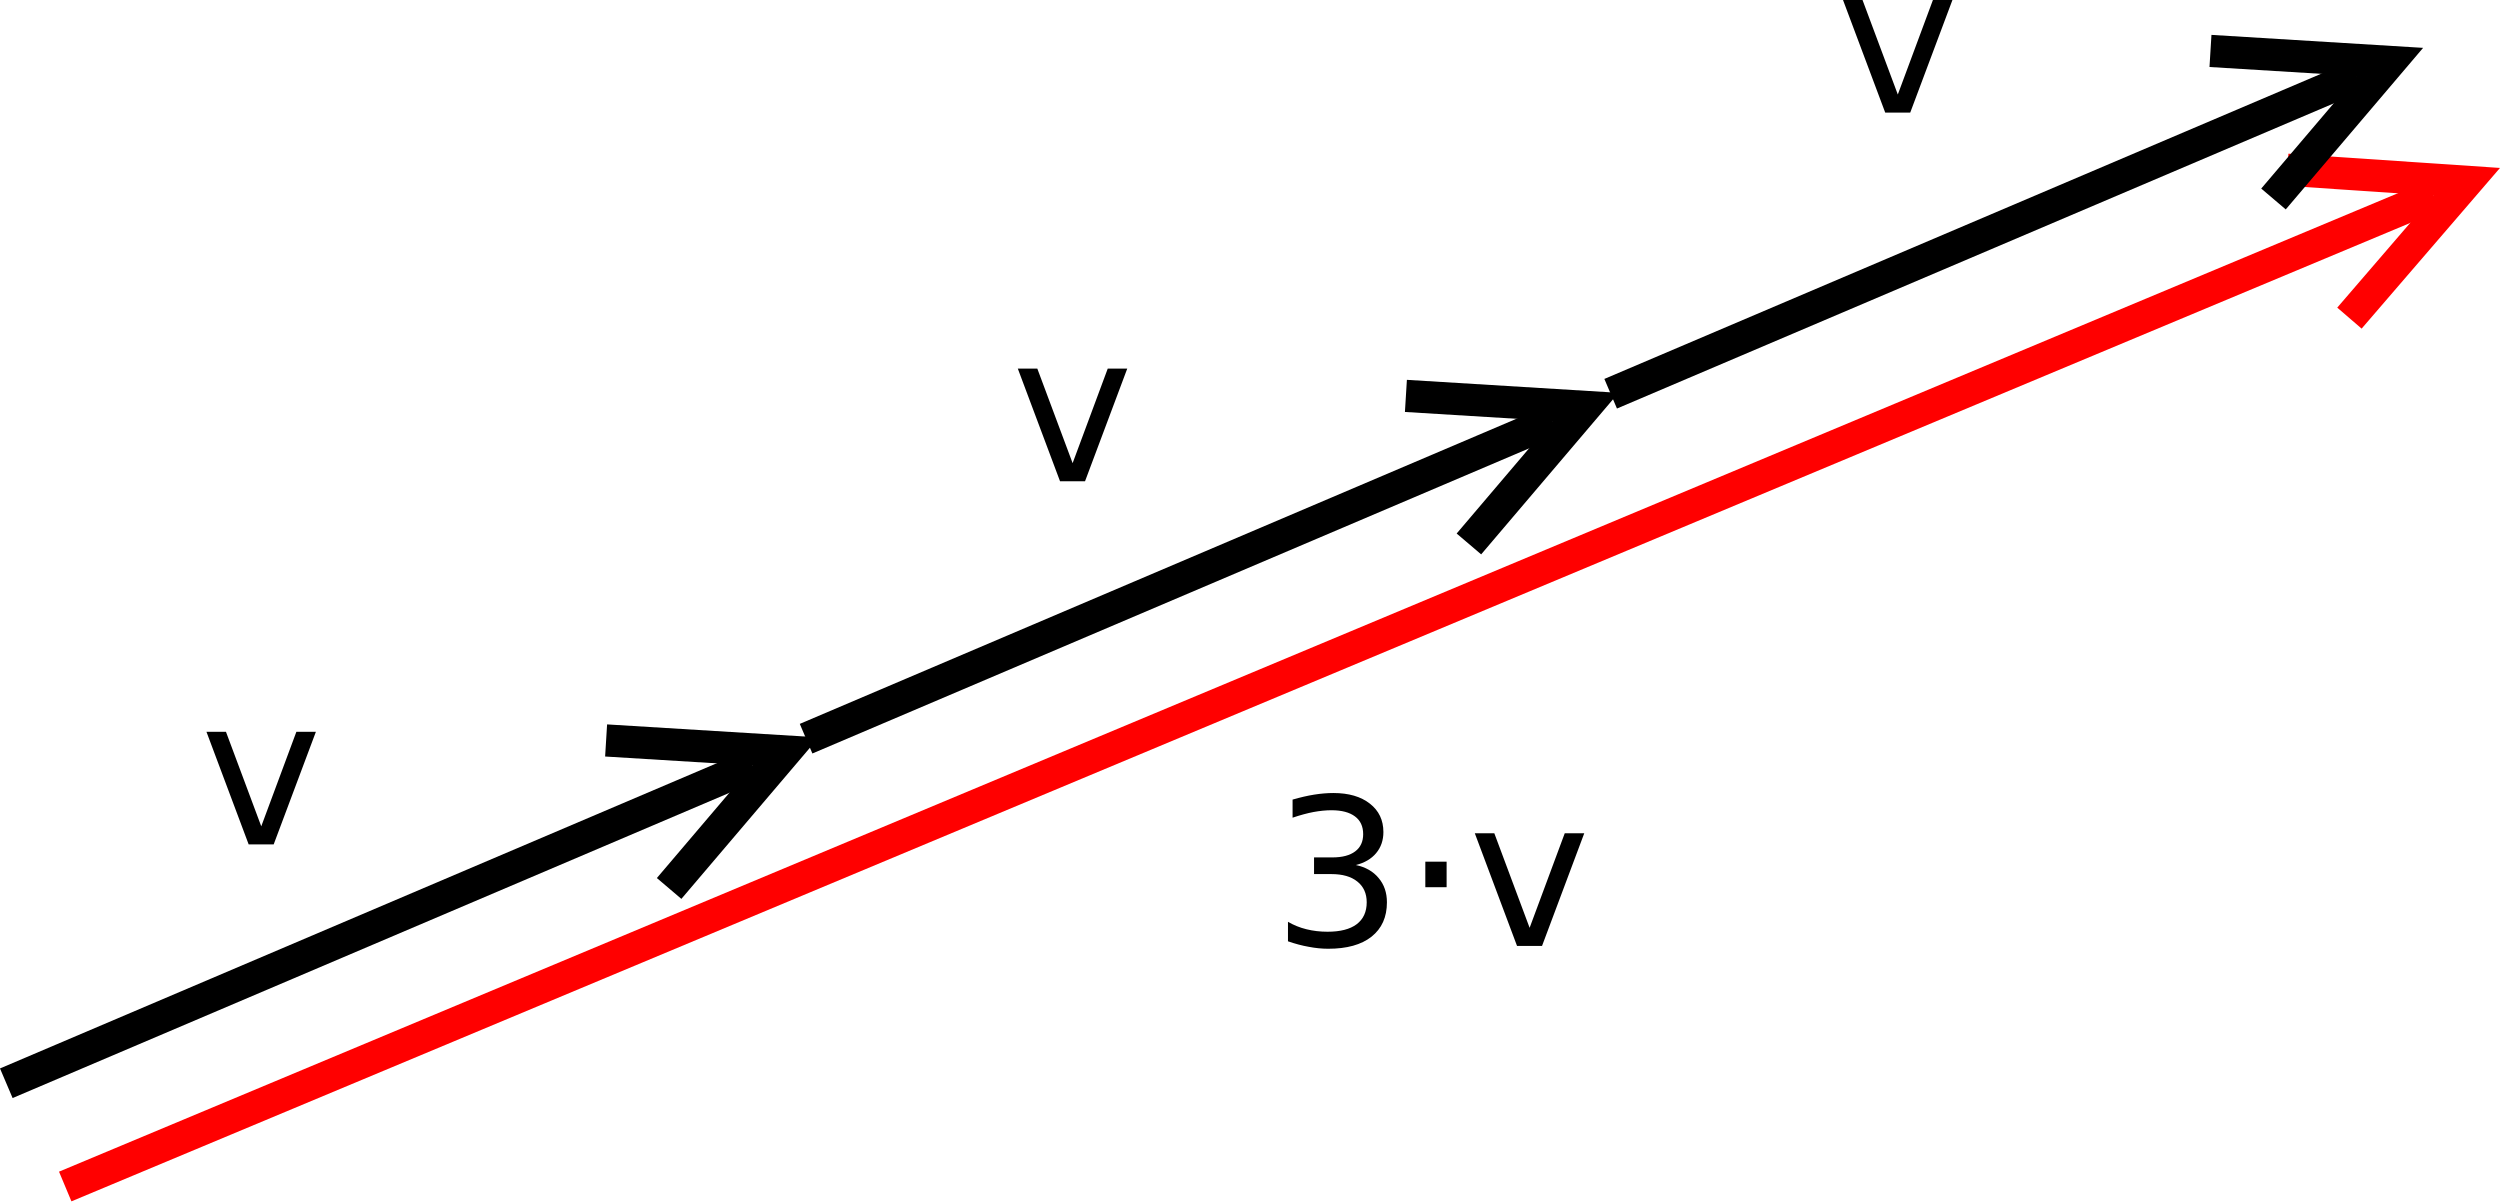
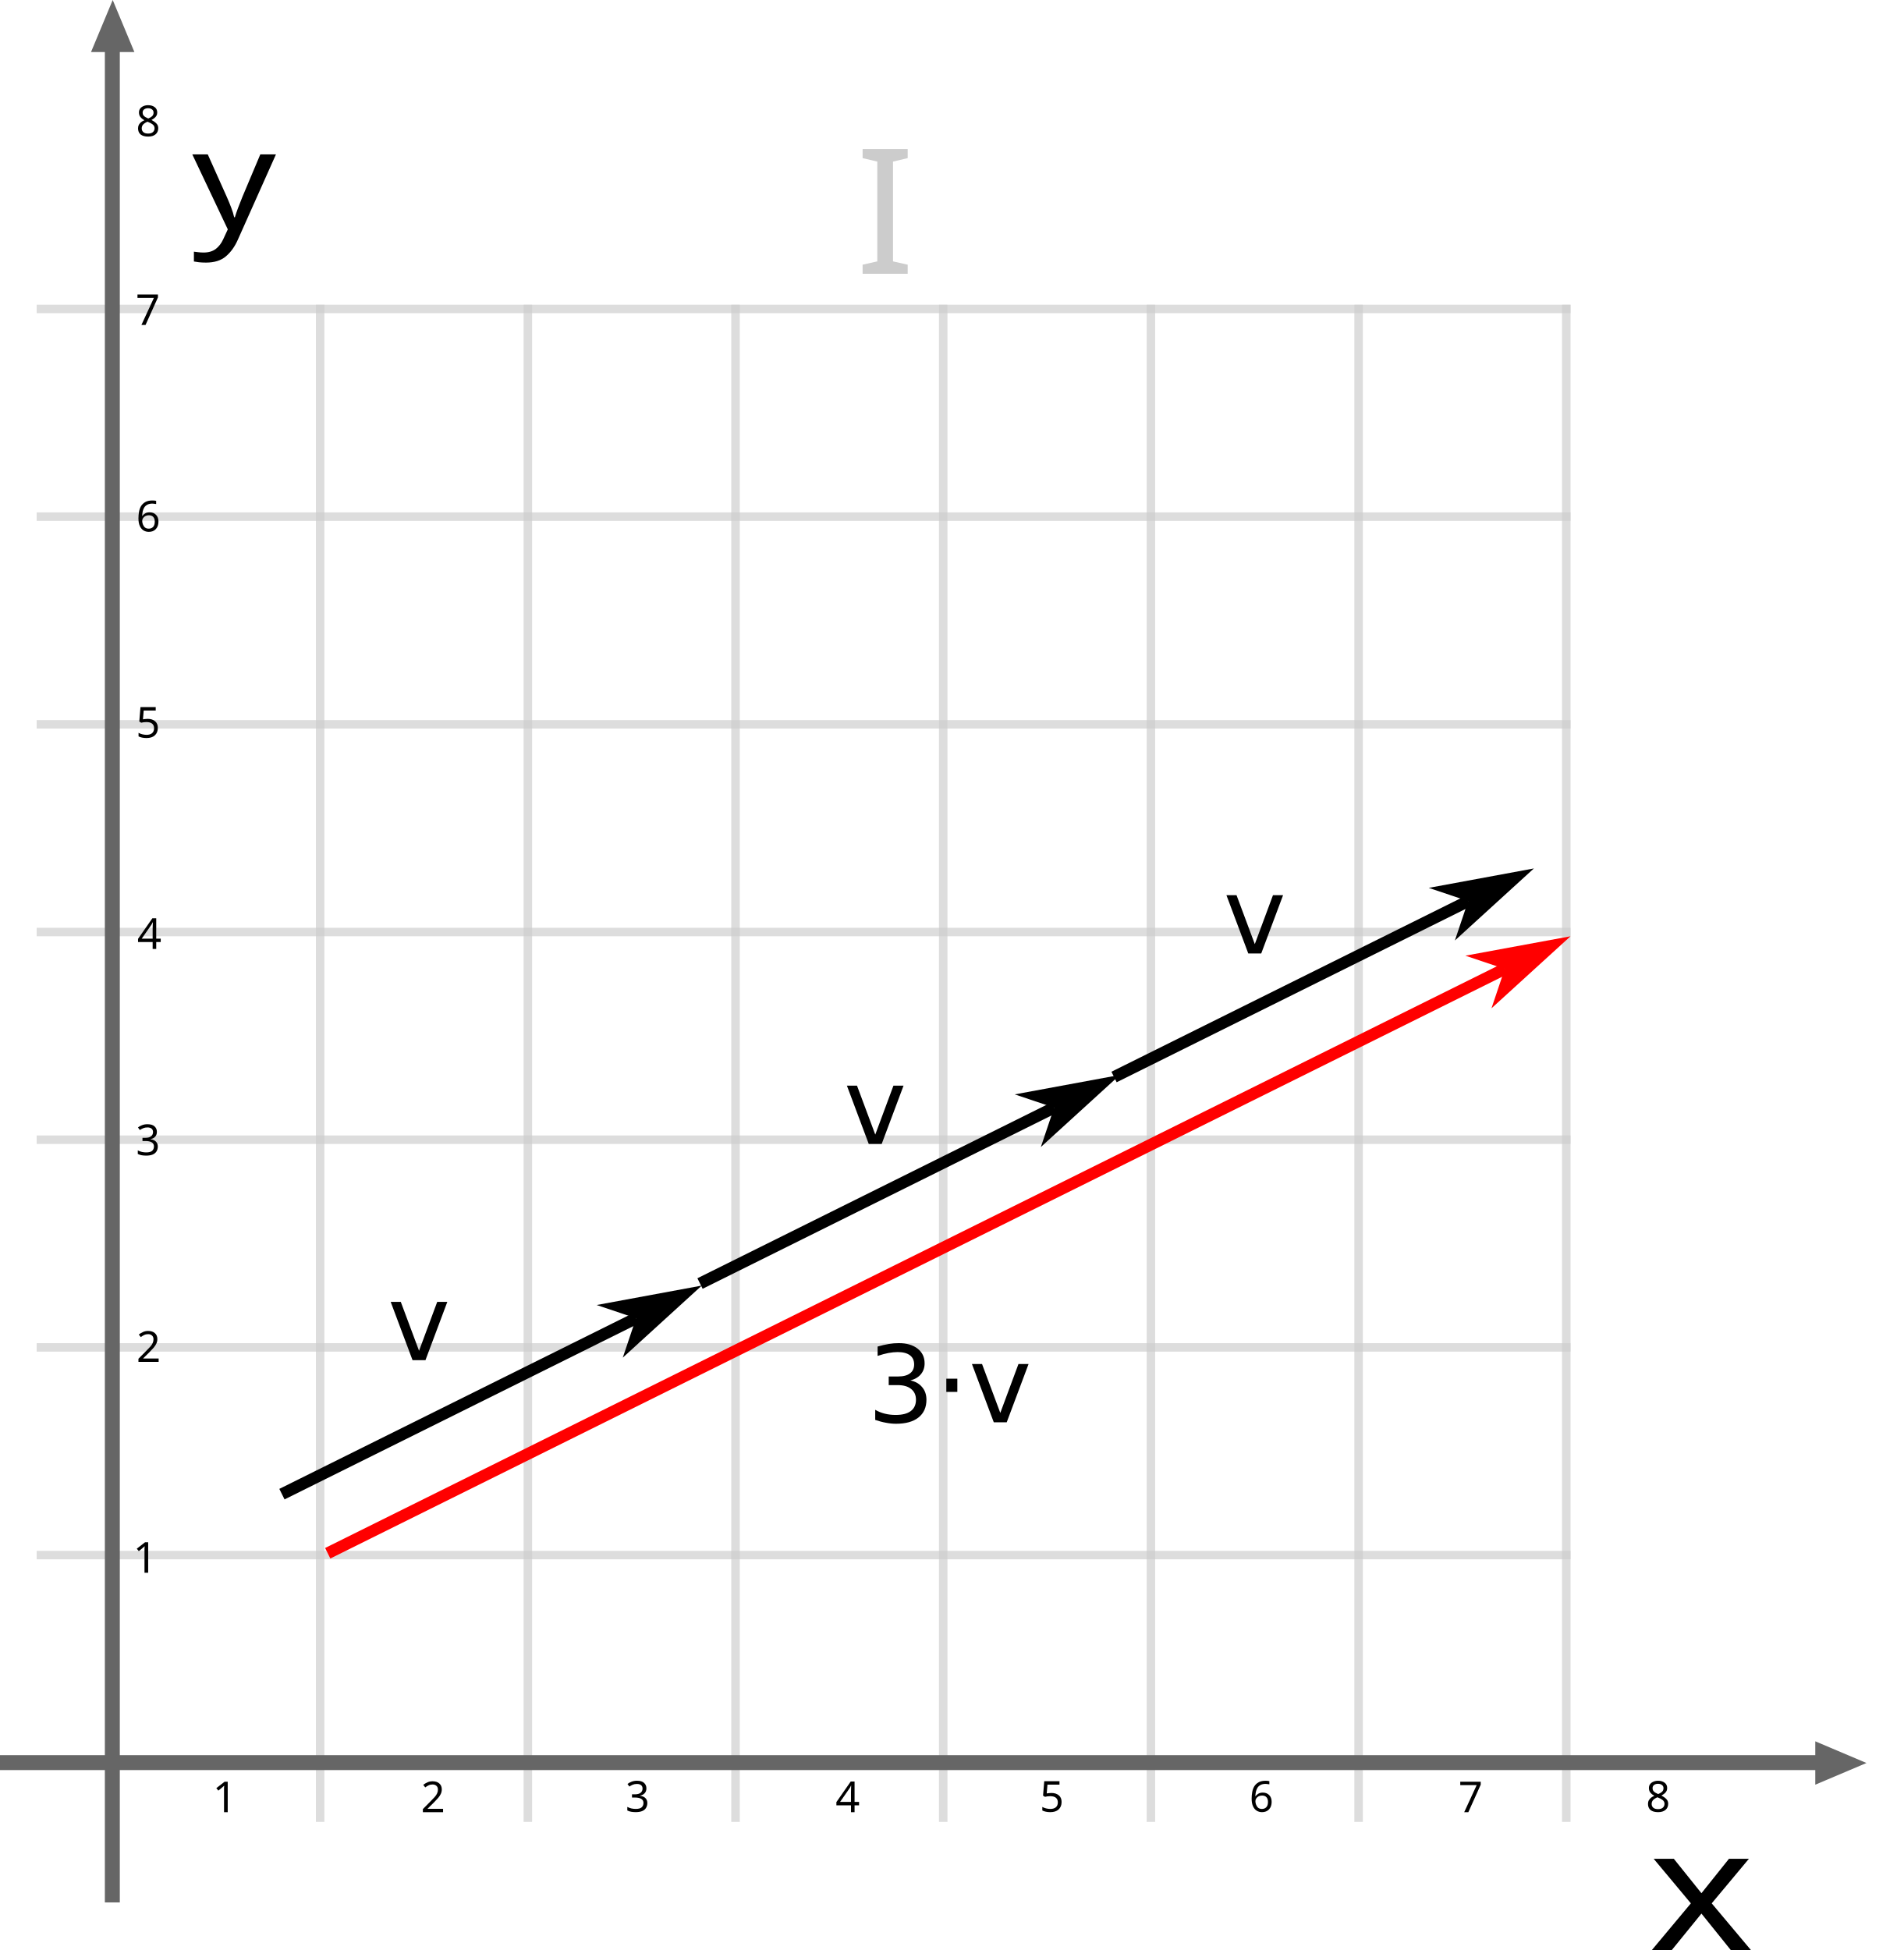
- <svg xmlns="http://www.w3.org/2000/svg" width="220.249pt" height="105.839pt" viewBox="0 0 220.249 105.839" version="1.1" id="svg206">
+ <svg xmlns="http://www.w3.org/2000/svg" width="324.041pt" height="331.91pt" viewBox="0 0 324.041 331.91" version="1.1" id="svg206">
  <defs id="defs155">
+     <marker style="overflow:visible" id="Arrow1L" refX="0" refY="0" orient="auto-start-reverse" markerWidth="8.75" markerHeight="5" viewBox="0 0 8.75 5" preserveAspectRatio="xMidYMid">
+       <path style="fill:context-stroke;fill-rule:evenodd;stroke:none" d="M 0,0 5,-5 -12.5,0 5,5 Z" id="arrow1L" transform="scale(-0.5)" />
+     </marker>
    <g id="g135">
      <symbol overflow="visible" id="glyph0-0">
-         <path style="stroke:none;" d="M 0.906 3.203 L 0.906 -12.797 L 9.969 -12.797 L 9.969 3.203 Z M 1.922 2.203 L 8.969 2.203 L 8.969 -11.766 L 1.922 -11.766 Z M 1.922 2.203 " id="path123" />
+         <path style="stroke:none" d="m 0.906,3.203 v -16 h 9.062 v 16 z m 1.016,-1 H 8.969 v -13.969 H 1.922 Z m 0,0" id="path123" />
      </symbol>
      <symbol overflow="visible" id="glyph0-1">
-         <path style="stroke:none;" d="M 0.547 -9.922 L 2.266 -9.922 L 5.375 -1.594 L 8.469 -9.922 L 10.188 -9.922 L 6.469 0 L 4.266 0 Z M 0.547 -9.922 " id="path126" />
+         <path style="stroke:none" d="m 0.547,-9.922 h 1.719 L 5.375,-1.594 8.469,-9.922 H 10.188 L 6.469,0 H 4.266 Z m 0,0" id="path126" />
      </symbol>
      <symbol overflow="visible" id="glyph0-2">
-         <path style="stroke:none;" d="M 7.359 -7.125 C 8.211 -6.945 8.879 -6.566 9.359 -5.984 C 9.848 -5.41 10.094 -4.695 10.094 -3.844 C 10.094 -2.539 9.641 -1.531 8.734 -0.812 C 7.836 -0.102 6.566 0.25 4.922 0.25 C 4.359 0.25 3.785 0.191 3.203 0.078 C 2.617 -0.023 2.008 -0.188 1.375 -0.406 L 1.375 -2.125 C 1.875 -1.832 2.414 -1.613 3 -1.469 C 3.594 -1.32 4.211 -1.25 4.859 -1.25 C 5.984 -1.25 6.836 -1.469 7.422 -1.906 C 8.016 -2.352 8.312 -3 8.312 -3.844 C 8.312 -4.625 8.035 -5.234 7.484 -5.672 C 6.941 -6.109 6.18 -6.328 5.203 -6.328 L 3.672 -6.328 L 3.672 -7.797 L 5.281 -7.797 C 6.156 -7.797 6.828 -7.973 7.297 -8.328 C 7.766 -8.68 8 -9.188 8 -9.844 C 8 -10.531 7.758 -11.051 7.281 -11.406 C 6.801 -11.77 6.109 -11.953 5.203 -11.953 C 4.711 -11.953 4.188 -11.898 3.625 -11.797 C 3.07 -11.691 2.457 -11.523 1.781 -11.297 L 1.781 -12.891 C 2.457 -13.086 3.094 -13.234 3.688 -13.328 C 4.281 -13.422 4.844 -13.469 5.375 -13.469 C 6.727 -13.469 7.801 -13.156 8.594 -12.531 C 9.383 -11.914 9.781 -11.082 9.781 -10.031 C 9.781 -9.301 9.566 -8.68 9.141 -8.172 C 8.723 -7.672 8.129 -7.32 7.359 -7.125 Z M 7.359 -7.125 " id="path129" />
+         <path style="stroke:none" d="m 7.359,-7.125 c 0.852,0.18 1.52,0.559 2,1.141 0.488,0.574 0.734,1.289 0.734,2.141 0,1.305 -0.453,2.312 -1.359,3.031 C 7.836,-0.102 6.566,0.25 4.922,0.25 4.359,0.25 3.785,0.191 3.203,0.078 2.617,-0.023 2.008,-0.188 1.375,-0.406 V -2.125 c 0.5,0.293 1.039,0.512 1.625,0.656 0.594,0.148 1.211,0.219 1.859,0.219 1.125,0 1.977,-0.219 2.562,-0.656 C 8.016,-2.352 8.312,-3 8.312,-3.844 c 0,-0.781 -0.277,-1.391 -0.828,-1.828 -0.543,-0.438 -1.305,-0.656 -2.281,-0.656 h -1.531 v -1.469 H 5.281 c 0.875,0 1.547,-0.176 2.016,-0.531 C 7.766,-8.68 8,-9.188 8,-9.844 c 0,-0.688 -0.242,-1.207 -0.719,-1.562 -0.48,-0.363 -1.172,-0.547 -2.078,-0.547 -0.492,0 -1.016,0.055 -1.578,0.156 -0.555,0.105 -1.168,0.273 -1.844,0.5 v -1.594 c 0.676,-0.195 1.312,-0.344 1.906,-0.438 0.594,-0.094 1.156,-0.141 1.688,-0.141 1.352,0 2.426,0.312 3.219,0.938 0.789,0.617 1.188,1.449 1.188,2.5 0,0.73 -0.215,1.352 -0.641,1.859 -0.418,0.5 -1.012,0.852 -1.781,1.047 z m 0,0" id="path129" />
      </symbol>
      <symbol overflow="visible" id="glyph0-3">
-         <path style="stroke:none;" d="M 1.938 -7.422 L 3.812 -7.422 L 3.812 -5.172 L 1.938 -5.172 Z M 1.938 -7.422 " id="path132" />
+         <path style="stroke:none" d="m 1.938,-7.422 h 1.875 v 2.25 h -1.875 z m 0,0" id="path132" />
      </symbol>
    </g>
    <clipPath id="clip1">
-       <path d="M 0 27 L 107 27 L 107 105.84 L 0 105.84 Z M 0 27 " id="path137" />
+       <path d="m 0,27 h 107 v 78.84 H 0 Z m 0,0" id="path137" />
    </clipPath>
    <clipPath id="clip2">
-       <path d="M 13 25 L 110 25 L 110 105.84 L 13 105.84 Z M 13 25 " id="path140" />
+       <path d="m 13,25 h 97 v 80.84 H 13 Z m 0,0" id="path140" />
    </clipPath>
    <clipPath id="clip3">
-       <path d="M 161 0 L 220.25 0 L 220.25 69 L 161 69 Z M 161 0 " id="path143" />
+       <path d="m 161,0 h 59.25 V 69 H 161 Z m 0,0" id="path143" />
    </clipPath>
    <clipPath id="clip4">
-       <path d="M 30 0 L 177 0 L 177 105.84 L 30 105.84 Z M 30 0 " id="path146" />
+       <path d="M 30,0 H 177 V 105.84 H 30 Z m 0,0" id="path146" />
    </clipPath>
    <clipPath id="clip5">
-       <path d="M 101 0 L 220.25 0 L 220.25 75 L 101 75 Z M 101 0 " id="path149" />
+       <path d="M 101,0 H 220.25 V 75 H 101 Z m 0,0" id="path149" />
    </clipPath>
    <clipPath id="clip6">
-       <path d="M 154 0 L 220.25 0 L 220.25 58 L 154 58 Z M 154 0 " id="path152" />
+       <path d="m 154,0 h 66.25 V 58 H 154 Z m 0,0" id="path152" />
    </clipPath>
+     <marker style="overflow:visible" id="Arrow1L-1" refX="0" refY="0" orient="auto-start-reverse" markerWidth="8.75" markerHeight="5" viewBox="0 0 8.75 5" preserveAspectRatio="xMidYMid">
+       <path style="fill:context-stroke;fill-rule:evenodd;stroke:none" d="M 0,0 5,-5 -12.5,0 5,5 Z" id="arrow1L-5" transform="scale(-0.5)" />
+     </marker>
+     <marker style="overflow:visible" id="Arrow1L-4" refX="0" refY="0" orient="auto-start-reverse" markerWidth="8.75" markerHeight="5" viewBox="0 0 8.75 5" preserveAspectRatio="xMidYMid">
+       <path style="fill:context-stroke;fill-rule:evenodd;stroke:none" d="M 0,0 5,-5 -12.5,0 5,5 Z" id="arrow1L-7" transform="scale(-0.5)" />
+     </marker>
+     <marker style="overflow:visible" id="Arrow1L-5" refX="0" refY="0" orient="auto-start-reverse" markerWidth="8.75" markerHeight="5" viewBox="0 0 8.75 5" preserveAspectRatio="xMidYMid">
+       <path style="fill:context-stroke;fill-rule:evenodd;stroke:none" d="M 0,0 5,-5 -12.5,0 5,5 Z" id="arrow1L-6" transform="scale(-0.5)" />
+     </marker>
  </defs>
-   <g clip-path="url(#clip1)" clip-rule="nonzero" id="g159">
-     <path style="fill:none;stroke:#000000;stroke-width:2.835;stroke-linecap:butt;stroke-linejoin:miter;stroke-miterlimit:10;stroke-opacity:1" d="M 0.555,95.434 66.297,67.441" id="path157" />
+   <g id="g2896" transform="translate(289.3797,152.1738)">
+     <rect id="rect5041-8-0" style="opacity:0.673;fill:#cccccc;stroke-width:0.52" height="258.239" width="1.444" y="-100.307" x="-235.609" />
+     <rect id="rect5041-6-1" style="opacity:0.673;fill:#cccccc;stroke-width:0.52" height="258.239" width="1.444" y="-100.307" x="-200.256" />
+     <rect id="rect5041-0-6" style="opacity:0.673;fill:#cccccc;stroke-width:0.52" height="258.239" width="1.444" y="-100.307" x="-164.91" />
+     <rect id="rect5041-2-5" style="opacity:0.673;fill:#cccccc;stroke-width:0.52" height="258.239" width="1.444" y="-100.307" x="-129.558" />
+     <rect id="rect5041-4-7" style="opacity:0.673;fill:#cccccc;stroke-width:0.52" height="258.239" width="1.444" y="-100.307" x="-94.205" />
+     <rect id="rect5041-86-5" style="opacity:0.673;fill:#cccccc;stroke-width:0.52" height="258.239" width="1.444" y="-100.307" x="-58.859" />
+     <rect id="rect5041-5-4" style="opacity:0.673;fill:#cccccc;stroke-width:0.52" height="258.239" width="1.444" y="-100.307" x="-23.507" />
+     <rect id="rect5041-00-9" style="opacity:0.673;fill:#cccccc;stroke-width:0.52" transform="rotate(90)" height="261.075" width="1.444" y="22.066" x="-100.307" />
+     <rect id="rect5041-61-7" style="opacity:0.673;fill:#cccccc;stroke-width:0.52" transform="rotate(90)" height="261.075" width="1.444" y="22.066" x="-64.957" />
+     <rect id="rect5041-3-6" style="opacity:0.673;fill:#cccccc;stroke-width:0.52" transform="rotate(90)" height="261.075" width="1.444" y="22.066" x="-29.606" />
+     <rect id="rect5041-89-2" style="opacity:0.673;fill:#cccccc;stroke-width:0.52" transform="rotate(90)" height="261.075" width="1.444" y="22.066" x="5.744" />
+     <rect id="rect5041-42-9" style="opacity:0.673;fill:#cccccc;stroke-width:0.52" transform="rotate(90)" height="261.075" width="1.444" y="22.066" x="41.095" />
+     <rect id="rect5041-097-5" style="opacity:0.673;fill:#cccccc;stroke-width:0.52" transform="rotate(90)" height="261.075" width="1.444" y="22.066" x="76.445" />
+     <rect id="rect5041-37-2" style="opacity:0.673;fill:#cccccc;stroke-width:0.52" transform="rotate(90)" height="261.075" width="1.444" y="22.066" x="111.796" />
+     <text id="text3867-9" style="font-size:9px;line-height:0%;font-family:sans-serif;letter-spacing:0px;word-spacing:0px;fill:#000000;stroke-width:0.75" xml:space="preserve" transform="scale(1.085977,0.9208302)" y="-122.909" x="-236.359">
+       <tspan id="tspan3869-5" x="-236.359" y="-122.909" style="font-size:25.765px;line-height:1.25;font-family:sans-serif;stroke-width:0.75">y</tspan>
+     </text>
+     <text id="text3892-3" style="font-size:9px;line-height:0%;font-family:Andalus;letter-spacing:0px;word-spacing:0px;fill:#cccccc;stroke-width:0.75" xml:space="preserve" y="-105.576" x="-143.742">
+       <tspan id="tspan3894-34" x="-143.742" y="-105.576" style="font-size:29.727px;line-height:1.25;stroke-width:0.75">I</tspan>
+     </text>
+     <text id="text3939-1-36" style="font-size:9px;line-height:0%;font-family:sans-serif;letter-spacing:0px;word-spacing:0px;fill:#000000;stroke-width:0.75" xml:space="preserve" y="156.283" x="-253.2">
+       <tspan id="tspan3941-1-1" x="-253.2" y="156.283" style="font-size:7.261px;line-height:1.25;font-family:sans-serif;stroke-width:0.75">1</tspan>
+     </text>
+     <path id="path4331-4" style="color:#000000;text-indent:0;text-transform:none;fill:#666666;stroke-width:0.924" d="m -270.196,-152.174 -3.691,8.858 h 2.355 v 314.954 h 2.545 v -314.954 h 2.482 z" />
+     <path id="path4331-4-2" style="color:#000000;text-indent:0;text-transform:none;fill:#666666;stroke-width:0.916" d="m 28.309,147.907 -8.714,-3.691 v 2.355 h -308.975 v 2.545 H 19.595 v 2.482 z" />
+     <text id="text3939-1-3-8" style="font-size:9px;line-height:0%;font-family:sans-serif;letter-spacing:0px;word-spacing:0px;fill:#000000;stroke-width:0.75" xml:space="preserve" y="156.283" x="-217.748">
+       <tspan id="tspan3941-1-8-6" x="-217.748" y="156.283" style="font-size:7.261px;line-height:1.25;font-family:sans-serif;stroke-width:0.75">2</tspan>
+     </text>
+     <text id="text3939-1-3-7-2" style="font-size:9px;line-height:0%;font-family:sans-serif;letter-spacing:0px;word-spacing:0px;fill:#000000;stroke-width:0.75" xml:space="preserve" y="156.19" x="-182.932">
+       <tspan id="tspan3941-1-8-4-1" x="-182.932" y="156.19" style="font-size:7.261px;line-height:1.25;font-family:sans-serif;stroke-width:0.75">3</tspan>
+     </text>
+     <text id="text3939-1-3-2-4" style="font-size:9px;line-height:0%;font-family:sans-serif;letter-spacing:0px;word-spacing:0px;fill:#000000;stroke-width:0.75" xml:space="preserve" y="156.283" x="-147.176">
+       <tspan id="tspan3941-1-8-7-6" x="-147.176" y="156.283" style="font-size:7.261px;line-height:1.25;font-family:sans-serif;stroke-width:0.75">4</tspan>
+     </text>
+     <text id="text3939-1-3-2-7-2" style="font-size:9px;line-height:0%;font-family:sans-serif;letter-spacing:0px;word-spacing:0px;fill:#000000;stroke-width:0.75" xml:space="preserve" y="156.194" x="-112.422">
+       <tspan id="tspan3941-1-8-7-9-91" x="-112.422" y="156.194" style="font-size:7.261px;line-height:1.25;font-family:sans-serif;stroke-width:0.75">5</tspan>
+     </text>
+     <text id="text3939-1-3-2-3-5" style="font-size:9px;line-height:0%;font-family:sans-serif;letter-spacing:0px;word-spacing:0px;fill:#000000;stroke-width:0.75" xml:space="preserve" y="156.194" x="-76.748">
+       <tspan id="tspan3941-1-8-7-1-0" x="-76.748" y="156.194" style="font-size:7.261px;line-height:1.25;font-family:sans-serif;stroke-width:0.75">6</tspan>
+     </text>
+     <text id="text3939-1-3-2-9-3" style="font-size:9px;line-height:0%;font-family:sans-serif;letter-spacing:0px;word-spacing:0px;fill:#000000;stroke-width:0.75" xml:space="preserve" y="156.283" x="-41.146">
+       <tspan id="tspan3941-1-8-7-8-64" x="-41.146" y="156.283" style="font-size:7.261px;line-height:1.25;font-family:sans-serif;stroke-width:0.75">7</tspan>
+     </text>
+     <text id="text3939-1-3-2-6-9" style="font-size:9px;line-height:0%;font-family:sans-serif;letter-spacing:0px;word-spacing:0px;fill:#000000;stroke-width:0.75" xml:space="preserve" y="156.194" x="-9.238">
+       <tspan id="tspan3941-1-8-7-5-2" x="-9.238" y="156.194" style="font-size:7.261px;line-height:1.25;font-family:sans-serif;stroke-width:0.75">8</tspan>
+     </text>
+     <text id="text3939-1-36-3" style="font-size:9px;line-height:0%;font-family:sans-serif;letter-spacing:0px;word-spacing:0px;fill:#000000;stroke-width:0.75" xml:space="preserve" y="115.523" x="-266.738">
+       <tspan id="tspan3941-1-1-0" x="-266.738" y="115.523" style="font-size:7.261px;line-height:1.25;font-family:sans-serif;stroke-width:0.75">1</tspan>
+     </text>
+     <text id="text3939-1-36-3-3" style="font-size:9px;line-height:0%;font-family:sans-serif;letter-spacing:0px;word-spacing:0px;fill:#000000;stroke-width:0.75" xml:space="preserve" y="79.633" x="-266.161">
+       <tspan id="tspan3941-1-1-0-8" x="-266.161" y="79.633" style="font-size:7.261px;line-height:1.25;font-family:sans-serif;stroke-width:0.75">2</tspan>
+     </text>
+     <text id="text3939-1-36-3-2" style="font-size:9px;line-height:0%;font-family:sans-serif;letter-spacing:0px;word-spacing:0px;fill:#000000;stroke-width:0.75" xml:space="preserve" y="44.447" x="-266.253">
+       <tspan id="tspan3941-1-1-0-5" x="-266.253" y="44.447" style="font-size:7.261px;line-height:1.25;font-family:sans-serif;stroke-width:0.75">3</tspan>
+     </text>
+     <text id="text3939-1-36-3-20" style="font-size:9px;line-height:0%;font-family:sans-serif;letter-spacing:0px;word-spacing:0px;fill:#000000;stroke-width:0.75" xml:space="preserve" y="9.342" x="-266.04">
+       <tspan id="tspan3941-1-1-0-3" x="-266.04" y="9.342" style="font-size:7.261px;line-height:1.25;font-family:sans-serif;stroke-width:0.75">4</tspan>
+     </text>
+     <text id="text3939-1-36-3-7" style="font-size:9px;line-height:0%;font-family:sans-serif;letter-spacing:0px;word-spacing:0px;fill:#000000;stroke-width:0.75" xml:space="preserve" y="-26.628" x="-266.249">
+       <tspan id="tspan3941-1-1-0-2" x="-266.249" y="-26.628" style="font-size:7.261px;line-height:1.25;font-family:sans-serif;stroke-width:0.75">5</tspan>
+     </text>
+     <text id="text3939-1-36-3-9" style="font-size:9px;line-height:0%;font-family:sans-serif;letter-spacing:0px;word-spacing:0px;fill:#000000;stroke-width:0.75" xml:space="preserve" y="-61.722" x="-266.221">
+       <tspan id="tspan3941-1-1-0-7" x="-266.221" y="-61.722" style="font-size:7.261px;line-height:1.25;font-family:sans-serif;stroke-width:0.75">6</tspan>
+     </text>
+     <text id="text3939-1-36-3-5" style="font-size:9px;line-height:0%;font-family:sans-serif;letter-spacing:0px;word-spacing:0px;fill:#000000;stroke-width:0.75" xml:space="preserve" y="-96.862" x="-266.292">
+       <tspan id="tspan3941-1-1-0-34" x="-266.292" y="-96.862" style="font-size:7.261px;line-height:1.25;font-family:sans-serif;stroke-width:0.75">7</tspan>
+     </text>
+     <text id="text3939-1-36-3-32" style="font-size:9px;line-height:0%;font-family:sans-serif;letter-spacing:0px;word-spacing:0px;fill:#000000;stroke-width:0.75" xml:space="preserve" y="-129.002" x="-266.242">
+       <tspan id="tspan3941-1-1-0-1" x="-266.242" y="-129.002" style="font-size:7.261px;line-height:1.25;font-family:sans-serif;stroke-width:0.75">8</tspan>
+     </text>
+     <text id="text3867-9-3" style="font-size:9px;line-height:0%;font-family:sans-serif;letter-spacing:0px;word-spacing:0px;fill:#000000;stroke-width:0.75" xml:space="preserve" transform="scale(1.085977,0.9208302)" y="195.19" x="-8.125">
+       <tspan id="tspan3869-5-3" x="-8.125" y="195.19" style="font-size:31.458px;line-height:1.25;font-family:sans-serif;stroke-width:0.75">x</tspan>
+     </text>
  </g>
-   <g clip-path="url(#clip2)" clip-rule="nonzero" id="g163">
-     <path style="fill:none;stroke:#000000;stroke-width:2.835;stroke-linecap:butt;stroke-linejoin:miter;stroke-miterlimit:10;stroke-opacity:1" d="M 58.949,78.273 69.215,66.203 53.398,65.234" id="path161" />
-   </g>
-   <path style="fill:none;stroke:#ff0000;stroke-width:2.835;stroke-linecap:butt;stroke-linejoin:miter;stroke-miterlimit:10;stroke-opacity:1" d="M 5.746,104.531 214.402,17.242" id="path165" />
-   <g clip-path="url(#clip3)" clip-rule="nonzero" id="g169">
-     <path style="fill:none;stroke:#ff0000;stroke-width:2.835;stroke-linecap:butt;stroke-linejoin:miter;stroke-miterlimit:10;stroke-opacity:1" d="m 206.984,28.027 10.34,-12.008 -15.809,-1.066" id="path167" />
-   </g>
-   <g clip-path="url(#clip4)" clip-rule="nonzero" id="g173">
-     <path style="fill:none;stroke:#000000;stroke-width:2.835;stroke-linecap:butt;stroke-linejoin:miter;stroke-miterlimit:10;stroke-opacity:1" d="M 71.016,65.078 136.758,37.09" id="path171" />
-   </g>
-   <path style="fill:none;stroke:#000000;stroke-width:2.835;stroke-linecap:butt;stroke-linejoin:miter;stroke-miterlimit:10;stroke-opacity:1" d="m 129.41,47.922 10.266,-12.074 -15.816,-0.969" id="path175" />
-   <g clip-path="url(#clip5)" clip-rule="nonzero" id="g179">
-     <path style="fill:none;stroke:#000000;stroke-width:2.835;stroke-linecap:butt;stroke-linejoin:miter;stroke-miterlimit:10;stroke-opacity:1" d="M 141.898,34.688 207.641,6.699" id="path177" />
-   </g>
-   <g clip-path="url(#clip6)" clip-rule="nonzero" id="g183">
-     <path style="fill:none;stroke:#000000;stroke-width:2.835;stroke-linecap:butt;stroke-linejoin:miter;stroke-miterlimit:10;stroke-opacity:1" d="M 200.293,17.531 210.559,5.457 194.742,4.488" id="path181" />
-   </g>
-   <g style="fill:#000000;fill-opacity:1" id="g187">
+   <g style="fill:#000000;fill-opacity:1" id="g187" transform="translate(48.30884,157.1169)">
    <g id="use185" transform="translate(17.64154,74.39356)">
      <path style="stroke:none" d="m 0.547,-9.922 h 1.719 L 5.375,-1.594 8.469,-9.922 H 10.188 L 6.469,0 H 4.266 Z m 0,0" id="path4799" />
    </g>
  </g>
-   <g style="fill:#000000;fill-opacity:1" id="g195">
+   <g style="fill:#000000;fill-opacity:1" id="g195" transform="translate(35.50004,158.7528)">
    <g id="use189" transform="translate(112.0947,83.33497)">
      <path style="stroke:none" d="m 7.359,-7.125 c 0.852,0.18 1.52,0.559 2,1.141 0.488,0.574 0.734,1.289 0.734,2.141 0,1.305 -0.453,2.312 -1.359,3.031 C 7.836,-0.102 6.566,0.25 4.922,0.25 4.359,0.25 3.785,0.191 3.203,0.078 2.617,-0.023 2.008,-0.188 1.375,-0.406 V -2.125 c 0.5,0.293 1.039,0.512 1.625,0.656 0.594,0.148 1.211,0.219 1.859,0.219 1.125,0 1.977,-0.219 2.562,-0.656 C 8.016,-2.352 8.312,-3 8.312,-3.844 c 0,-0.781 -0.277,-1.391 -0.828,-1.828 -0.543,-0.438 -1.305,-0.656 -2.281,-0.656 h -1.531 v -1.469 H 5.281 c 0.875,0 1.547,-0.176 2.016,-0.531 C 7.766,-8.68 8,-9.188 8,-9.844 c 0,-0.688 -0.242,-1.207 -0.719,-1.562 -0.48,-0.363 -1.172,-0.547 -2.078,-0.547 -0.492,0 -1.016,0.055 -1.578,0.156 -0.555,0.105 -1.168,0.273 -1.844,0.5 v -1.594 c 0.676,-0.195 1.312,-0.344 1.906,-0.438 0.594,-0.094 1.156,-0.141 1.688,-0.141 1.352,0 2.426,0.312 3.219,0.938 0.789,0.617 1.188,1.449 1.188,2.5 0,0.73 -0.215,1.352 -0.641,1.859 -0.418,0.5 -1.012,0.852 -1.781,1.047 z m 0,0" id="path4803" />
    </g>
    <g id="use191" transform="translate(123.6327,83.33497)">
      <path style="stroke:none" d="m 1.938,-7.422 h 1.875 v 2.25 h -1.875 z m 0,0" id="path4807" />
    </g>
    <g id="use193" transform="translate(129.3836,83.33497)">
      <path style="stroke:none" d="m 0.547,-9.922 h 1.719 L 5.375,-1.594 8.469,-9.922 H 10.188 L 6.469,0 H 4.266 Z m 0,0" id="path4811" />
    </g>
  </g>
-   <g style="fill:#000000;fill-opacity:1" id="g199">
+   <g style="fill:#000000;fill-opacity:1" id="g199" transform="translate(54.48051,152.3152)">
    <g id="use197" transform="translate(89.12201,42.39746)">
      <path style="stroke:none" d="m 0.547,-9.922 h 1.719 L 5.375,-1.594 8.469,-9.922 H 10.188 L 6.469,0 H 4.266 Z m 0,0" id="path4815" />
    </g>
  </g>
-   <g style="fill:#000000;fill-opacity:1" id="g203">
+   <g style="fill:#000000;fill-opacity:1" id="g203" transform="translate(46.38124,152.3713)">
    <g id="use201" transform="translate(161.8212,9.920896)">
      <path style="stroke:none" d="m 0.547,-9.922 h 1.719 L 5.375,-1.594 8.469,-9.922 H 10.188 L 6.469,0 H 4.266 Z m 0,0" id="path4819" />
    </g>
  </g>
+   <g id="g3832" transform="translate(-6,-10.5)">
+     <path style="fill:none;stroke:#000000;stroke-width:2;stroke-linecap:butt;stroke-linejoin:miter;stroke-dasharray:none;stroke-opacity:1;marker-end:url(#Arrow1L)" d="M 53.989,264.819 114.257,234.88" id="path2898" />
+     <path style="fill:none;stroke:#000000;stroke-width:2;stroke-linecap:butt;stroke-linejoin:miter;stroke-dasharray:none;stroke-opacity:1;marker-end:url(#Arrow1L-4)" d="m 125.149,228.968 60.268,-29.939" id="path2898-6" />
+     <path style="fill:none;stroke:#000000;stroke-width:2;stroke-linecap:butt;stroke-linejoin:miter;stroke-dasharray:none;stroke-opacity:1;marker-end:url(#Arrow1L-5)" d="m 195.62,193.817 60.268,-29.939" id="path2898-9" />
+   </g>
+   <path style="fill:#ff0000;stroke:#ff0000;stroke-width:2;stroke-linecap:butt;stroke-linejoin:miter;stroke-dasharray:none;stroke-opacity:1;marker-end:url(#Arrow1L-1)" d="M 55.781,264.379 256.118,164.921" id="path2898-5" />
</svg>
